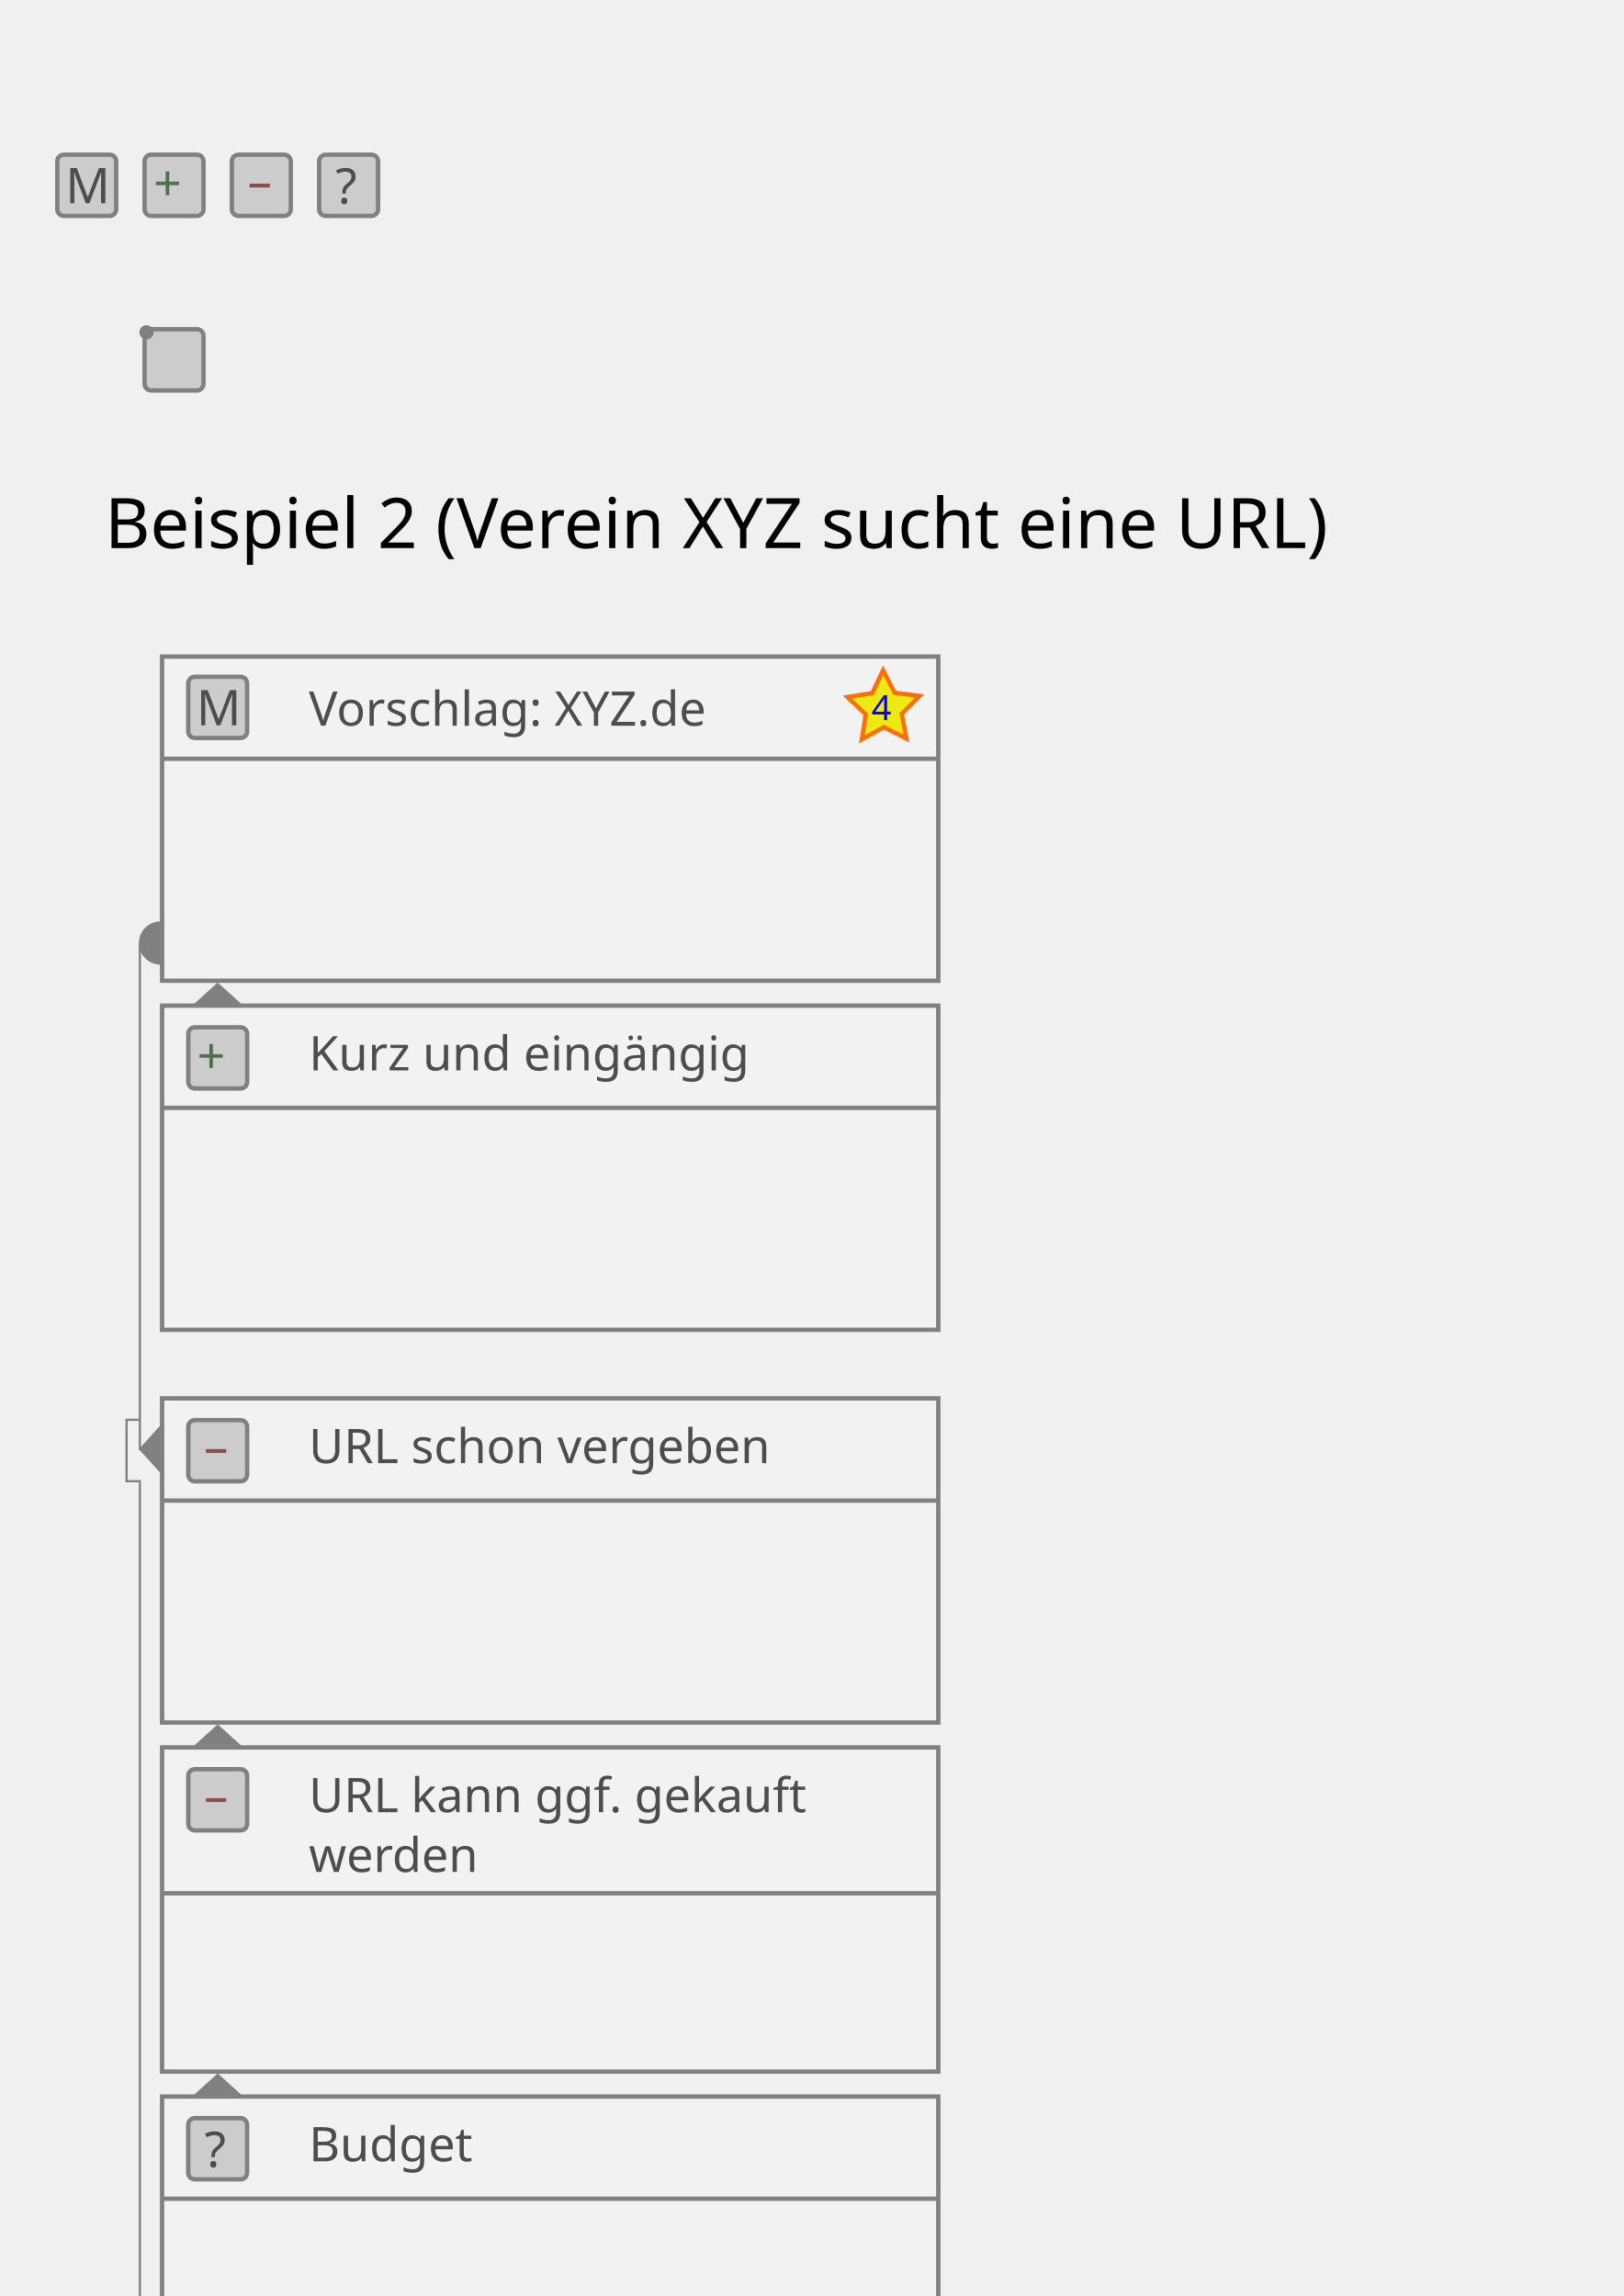
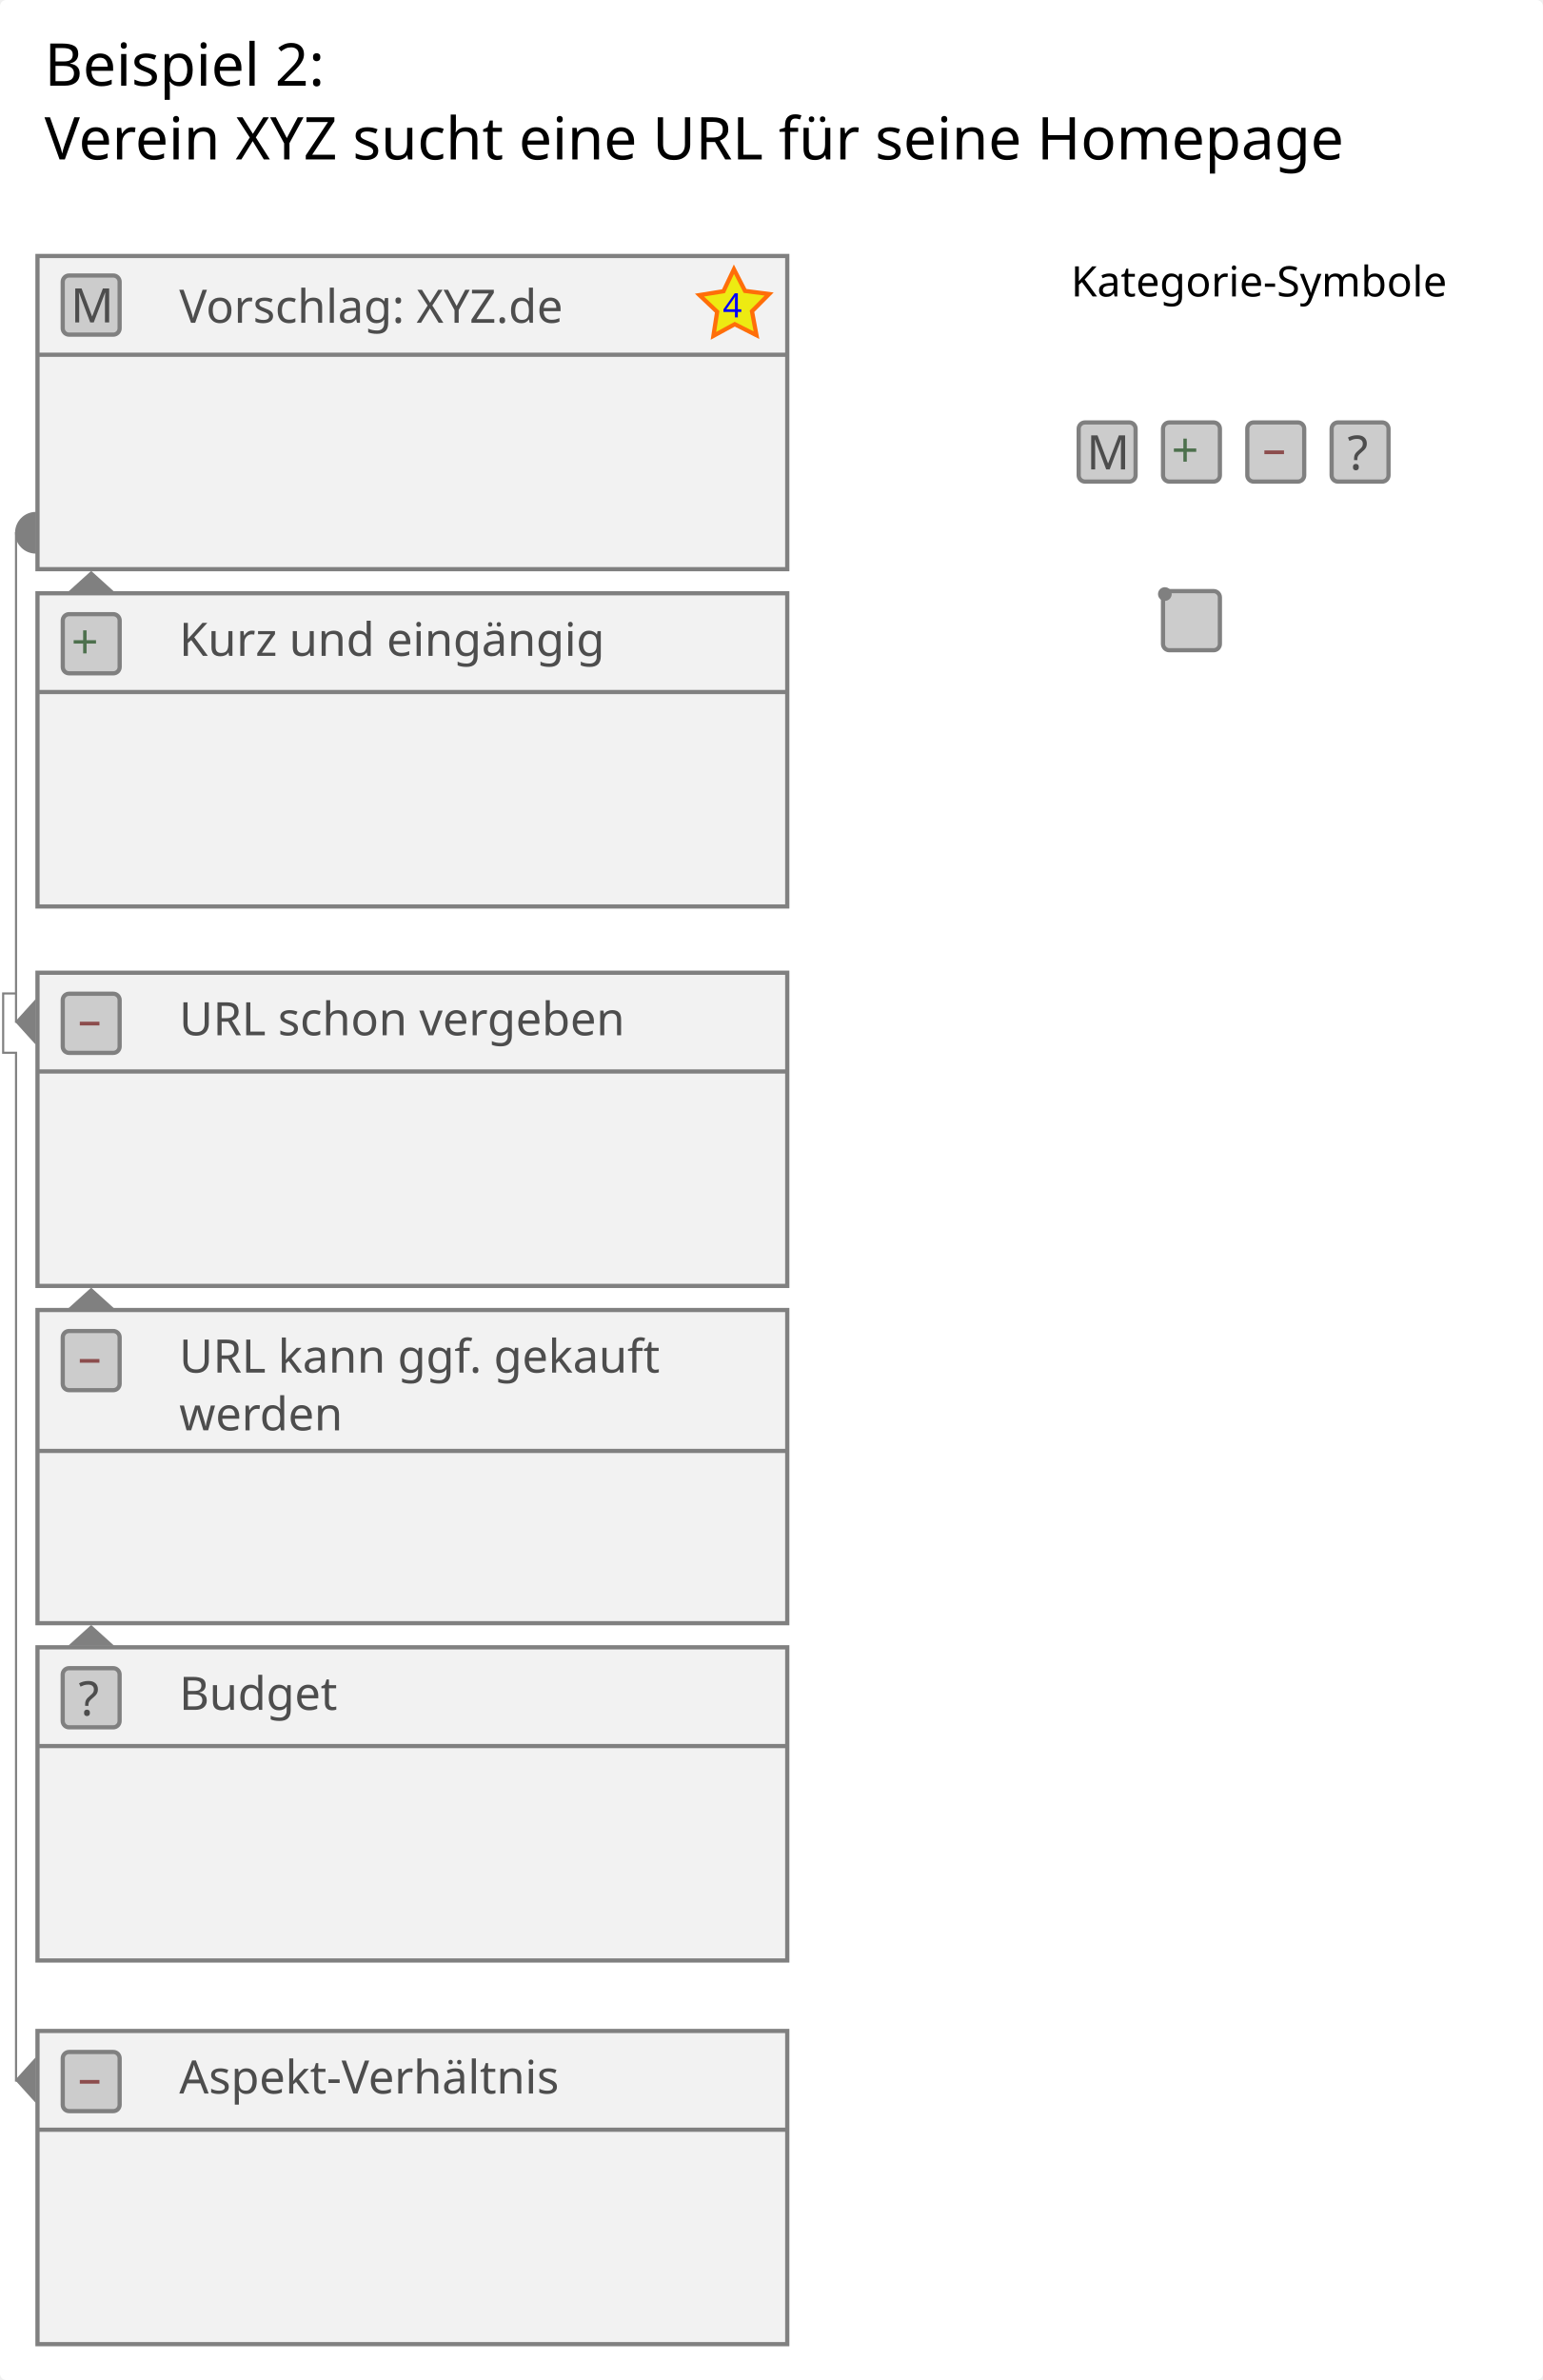
- <svg xmlns="http://www.w3.org/2000/svg" width="744.094" height="1052.362" id="svg2988" version="1.1">
+ <svg xmlns="http://www.w3.org/2000/svg" width="732" height="1129" id="svg2988" version="1.1">
  <defs id="defs2990" />
-   <g id="layer1">
-     <text xml:space="preserve" style="font-size:32px;font-style:normal;font-weight:normal;line-height:125%;letter-spacing:0px;word-spacing:0px;fill:#000000;fill-opacity:1;stroke:none;font-family:Sans" x="48" y="251.219" id="text2996">
-       <tspan id="tspan2998" x="48" y="251.219">Beispiel 2 (Verein XYZ sucht eine URL)</tspan>
+   <g id="layer1" transform="translate(-22.5,70.49498)">
+     <rect style="fill:#ffffff;fill-opacity:1;stroke:none" id="rect3112" width="732" height="1129" x="22.5" y="-70.495" rx="3" ry="3" />
+     <text xml:space="preserve" style="font-size:28px;font-style:normal;font-weight:normal;line-height:125%;letter-spacing:0px;word-spacing:0px;fill:#000000;fill-opacity:1;stroke:none;font-family:Sans" x="43.607" y="-29.857" id="text2996">
+       <tspan id="tspan2998" x="43.607" y="-29.857">Beispiel 2:</tspan>
+       <tspan x="43.607" y="5.143" id="tspan3110">Verein XYZ sucht eine URL für seine Homepage</tspan>
    </text>
-     <rect style="fill:#f2f2f2;fill-opacity:1;stroke:#808080;stroke-width:2;stroke-linecap:butt;stroke-miterlimit:4;stroke-opacity:1;stroke-dasharray:none;stroke-dashoffset:0" id="rect3000" width="355.714" height="148.571" x="74.286" y="300.934" />
-     <path style="fill:#edea12;fill-opacity:1;stroke:#ff6e09;stroke-width:2.466;stroke-linecap:butt;stroke-miterlimit:4;stroke-opacity:1;stroke-dasharray:none;stroke-dashoffset:0" id="path3004" d="m 114.286,100.934 -12.694,-6.43 -12.493,6.812 2.192,-14.06 -10.34,-9.777 14.049,-2.26 6.103,-12.855 6.491,12.663 14.112,1.832 -10.038,10.086 z" transform="matrix(0.8109871,0,0,0.8109871,322.7031,256.6546)" />
-     <text xml:space="preserve" style="font-size:15.94px;font-style:normal;font-weight:normal;line-height:125%;letter-spacing:0px;word-spacing:0px;fill:#0000ff;fill-opacity:1;stroke:none;font-family:Sans" x="399.4" y="330.059" id="text3006">
-       <tspan id="tspan3008" x="399.4" y="330.059">4</tspan>
+     <rect style="fill:#f2f2f2;fill-opacity:1;stroke:#808080;stroke-width:2;stroke-linecap:butt;stroke-miterlimit:4;stroke-opacity:1;stroke-dasharray:none;stroke-dashoffset:0" id="rect3000" width="355.714" height="148.571" x="40.286" y="50.934" />
+     <path style="fill:#edea12;fill-opacity:1;stroke:#ff6e09;stroke-width:2.466;stroke-linecap:butt;stroke-miterlimit:4;stroke-opacity:1;stroke-dasharray:none;stroke-dashoffset:0" id="path3004" d="m 114.286,100.934 -12.694,-6.43 -12.493,6.812 2.192,-14.06 -10.34,-9.777 14.049,-2.26 6.103,-12.855 6.491,12.663 14.112,1.832 -10.038,10.086 z" transform="matrix(0.8109871,0,0,0.8109871,288.7031,6.65459)" />
+     <text xml:space="preserve" style="font-size:15.94px;font-style:normal;font-weight:normal;line-height:125%;letter-spacing:0px;word-spacing:0px;fill:#0000ff;fill-opacity:1;stroke:none;font-family:Sans" x="365.4" y="80.059" id="text3006">
+       <tspan id="tspan3008" x="365.4" y="80.059">4</tspan>
    </text>
-     <g id="g3835">
+     <g id="g3835" transform="translate(508,59)">
      <rect style="fill:#cccccc;fill-opacity:1;stroke:#808080;stroke-width:2;stroke-linecap:butt;stroke-miterlimit:4;stroke-opacity:1;stroke-dasharray:none;stroke-dashoffset:0" id="rect3797" width="26.993" height="28.054" x="26.26" y="70.901" ry="3" rx="3" />
      <g id="g3825">
        <text xml:space="preserve" style="font-size:22.583px;font-style:normal;font-weight:normal;line-height:125%;letter-spacing:0px;word-spacing:0px;fill:#4d4d4d;fill-opacity:1;stroke:none;font-family:Sans" x="30.009" y="93.16" id="text3793">
          <tspan id="tspan3795" x="30.009" y="93.16">M</tspan>
        </text>
      </g>
    </g>
-     <g id="g3987">
+     <g id="g3987" transform="translate(508,59)">
      <rect rx="3" ry="3" y="70.901" x="66.26" height="28.054" width="26.993" id="rect3799" style="fill:#cccccc;fill-opacity:1;stroke:#808080;stroke-width:2;stroke-linecap:butt;stroke-miterlimit:4;stroke-opacity:1;stroke-dasharray:none;stroke-dashoffset:0" />
      <text xml:space="preserve" style="font-size:22.583px;font-style:normal;font-weight:normal;line-height:125%;letter-spacing:0px;word-spacing:0px;fill:#4d704d;fill-opacity:1;stroke:none;font-family:Sans" x="70.296" y="92.007" id="text3801">
        <tspan id="tspan3803" x="70.296" y="92.007">+</tspan>
      </text>
    </g>
-     <g id="g3881">
+     <g id="g3881" transform="translate(508,59)">
      <rect style="fill:#cccccc;fill-opacity:1;stroke:#808080;stroke-width:2;stroke-linecap:butt;stroke-miterlimit:4;stroke-opacity:1;stroke-dasharray:none;stroke-dashoffset:0" id="rect3805" width="26.993" height="28.054" x="106.26" y="70.901" ry="3" rx="3" />
      <text transform="scale(1.304252,0.766723)" id="text3807" y="118.836" x="86.506" style="font-size:29.454px;font-style:normal;font-weight:normal;line-height:125%;letter-spacing:0px;word-spacing:0px;fill:#8c4d4d;fill-opacity:1;stroke:none;font-family:Sans" xml:space="preserve">
        <tspan y="118.836" x="86.506" id="tspan3809">-</tspan>
      </text>
    </g>
-     <g id="g4036">
+     <g id="g4036" transform="translate(508,59)">
      <rect rx="3" ry="3" y="70.901" x="146.26" height="28.054" width="26.993" id="rect3813" style="fill:#cccccc;fill-opacity:1;stroke:#808080;stroke-width:2;stroke-linecap:butt;stroke-miterlimit:4;stroke-opacity:1;stroke-dasharray:none;stroke-dashoffset:0" />
      <text xml:space="preserve" style="font-size:22.583px;font-style:normal;font-weight:normal;line-height:125%;letter-spacing:0px;word-spacing:0px;fill:#4d4d4d;fill-opacity:1;stroke:none;font-family:Sans" x="153.742" y="93.309" id="text3819">
        <tspan id="tspan3821" x="153.742" y="93.309">?</tspan>
      </text>
    </g>
-     <path style="fill:none;stroke:#808080;stroke-width:2;stroke-linecap:butt;stroke-linejoin:miter;stroke-opacity:1;stroke-miterlimit:4;stroke-dasharray:none" d="m 74.499,347.781 355.574,0" id="path3823" />
-     <rect style="fill:#cccccc;fill-opacity:1;stroke:#808080;stroke-width:2;stroke-linecap:butt;stroke-miterlimit:4;stroke-opacity:1;stroke-dasharray:none;stroke-dashoffset:0" id="rect3843" width="26.993" height="28.054" x="86.26" y="310.194" ry="3" rx="3" />
-     <g id="g3845" transform="translate(60,239.2929)" style="fill:#4d4d4d">
+     <path style="fill:none;stroke:#808080;stroke-width:2;stroke-linecap:butt;stroke-linejoin:miter;stroke-miterlimit:4;stroke-opacity:1;stroke-dasharray:none" d="m 40.499,97.781 355.574,0" id="path3823" />
+     <rect style="fill:#cccccc;fill-opacity:1;stroke:#808080;stroke-width:2;stroke-linecap:butt;stroke-miterlimit:4;stroke-opacity:1;stroke-dasharray:none;stroke-dashoffset:0" id="rect3843" width="26.993" height="28.054" x="52.26" y="60.194" ry="3" rx="3" />
+     <g id="g3845" transform="translate(26,-10.7071)" style="fill:#4d4d4d">
      <text xml:space="preserve" style="font-size:22.583px;font-style:normal;font-weight:normal;line-height:125%;letter-spacing:0px;word-spacing:0px;fill:#4d4d4d;fill-opacity:1;stroke:none;font-family:Sans" x="30.009" y="93.16" id="text3847">
        <tspan id="tspan3849" x="30.009" y="93.16">M</tspan>
      </text>
    </g>
-     <rect rx="3" ry="3" y="150.901" x="66.26" height="28.054" width="26.993" id="rect3851" style="fill:#cccccc;fill-opacity:1;stroke:#808080;stroke-width:2;stroke-linecap:butt;stroke-miterlimit:4;stroke-opacity:1;stroke-dasharray:none;stroke-dashoffset:0" />
-     <path style="fill:#808080;fill-opacity:1;stroke:none" id="path3853" d="m 82,227.112 a 3.25,3.25 0 1 1 -6.5,0 3.25,3.25 0 1 1 6.5,0 z" transform="translate(-11.61002,-74.80724)" />
-     <rect y="640.934" x="74.286" height="148.571" width="355.714" id="rect3855" style="fill:#f2f2f2;fill-opacity:1;stroke:#808080;stroke-width:2;stroke-linecap:butt;stroke-miterlimit:4;stroke-opacity:1;stroke-dasharray:none;stroke-dashoffset:0" />
-     <path id="path3857" d="m 74.499,687.781 355.574,0" style="fill:none;stroke:#808080;stroke-width:2;stroke-linecap:butt;stroke-linejoin:miter;stroke-miterlimit:4;stroke-opacity:1;stroke-dasharray:none" />
-     <text xml:space="preserve" style="font-size:21.91px;font-style:normal;font-weight:normal;line-height:125%;letter-spacing:0px;word-spacing:0px;fill:#4d4d4d;fill-opacity:1;stroke:none;font-family:Sans" x="141.539" y="332.618" id="text3859">
-       <tspan id="tspan3861" x="141.539" y="332.618">Vorschlag: XYZ.de</tspan>
+     <rect rx="3" ry="3" y="209.901" x="574.26" height="28.054" width="26.993" id="rect3851" style="fill:#cccccc;fill-opacity:1;stroke:#808080;stroke-width:2;stroke-linecap:butt;stroke-miterlimit:4;stroke-opacity:1;stroke-dasharray:none;stroke-dashoffset:0" />
+     <path style="fill:#808080;fill-opacity:1;stroke:none" id="path3853" d="m 82,227.112 c 0,1.795 -1.455,3.25 -3.25,3.25 -1.795,0 -3.25,-1.455 -3.25,-3.25 0,-1.795 1.455,-3.25 3.25,-3.25 1.795,0 3.25,1.455 3.25,3.25 z" transform="translate(496.39,-15.80724)" />
+     <rect y="390.934" x="40.286" height="148.571" width="355.714" id="rect3855" style="fill:#f2f2f2;fill-opacity:1;stroke:#808080;stroke-width:2;stroke-linecap:butt;stroke-miterlimit:4;stroke-opacity:1;stroke-dasharray:none;stroke-dashoffset:0" />
+     <path id="path3857" d="m 40.499,437.781 355.574,0" style="fill:none;stroke:#808080;stroke-width:2;stroke-linecap:butt;stroke-linejoin:miter;stroke-miterlimit:4;stroke-opacity:1;stroke-dasharray:none" />
+     <text xml:space="preserve" style="font-size:21.91px;font-style:normal;font-weight:normal;line-height:125%;letter-spacing:0px;word-spacing:0px;fill:#4d4d4d;fill-opacity:1;stroke:none;font-family:Sans" x="107.539" y="82.618" id="text3859">
+       <tspan id="tspan3861" x="107.539" y="82.618">Vorschlag: XYZ.de</tspan>
    </text>
    <text id="text3867" y="379.618" x="92.539" style="font-size:21.91px;font-style:normal;font-weight:normal;line-height:125%;letter-spacing:0px;word-spacing:0px;fill:#4d4d4d;fill-opacity:1;stroke:none;font-family:Sans" xml:space="preserve">
      <tspan y="379.618" x="92.539" id="tspan3869" />
    </text>
-     <flowRoot xml:space="preserve" id="flowRoot3871" style="font-size:20px;font-style:normal;font-weight:normal;line-height:125%;letter-spacing:0px;word-spacing:0px;fill:#4d4d4d;fill-opacity:1;stroke:none;font-family:Sans">
+     <flowRoot xml:space="preserve" id="flowRoot3871" style="font-size:20px;font-style:normal;font-weight:normal;line-height:125%;letter-spacing:0px;word-spacing:0px;fill:#4d4d4d;fill-opacity:1;stroke:none;font-family:Sans" transform="translate(-34,-250)">
      <flowRegion id="flowRegion3873">
        <rect id="rect3875" width="312" height="66" x="96" y="362.362" style="font-size:20px;fill:#4d4d4d" />
      </flowRegion>
      <flowPara id="flowPara3877">Mir würde das am besten gefallen.</flowPara>
    </flowRoot>
-     <g id="g3886" transform="translate(-19.99333,580)">
+     <g id="g3886" transform="translate(-53.99333,330)">
      <rect rx="3" ry="3" y="70.901" x="106.26" height="28.054" width="26.993" id="rect3888" style="fill:#cccccc;fill-opacity:1;stroke:#808080;stroke-width:2;stroke-linecap:butt;stroke-miterlimit:4;stroke-opacity:1;stroke-dasharray:none;stroke-dashoffset:0" />
      <text xml:space="preserve" style="font-size:29.454px;font-style:normal;font-weight:normal;line-height:125%;letter-spacing:0px;word-spacing:0px;fill:#8c4d4d;fill-opacity:1;stroke:none;font-family:Sans" x="86.506" y="118.836" id="text3890" transform="scale(1.304252,0.766723)">
        <tspan id="tspan3892" x="86.506" y="118.836">-</tspan>
      </text>
    </g>
-     <text id="text3896" y="670.618" x="141.539" style="font-size:21.91px;font-style:normal;font-weight:normal;line-height:125%;letter-spacing:0px;word-spacing:0px;fill:#4d4d4d;fill-opacity:1;stroke:none;font-family:Sans" xml:space="preserve">
-       <tspan y="670.618" x="141.539" id="tspan3898">URL schon vergeben</tspan>
+     <text id="text3896" y="420.618" x="107.539" style="font-size:21.91px;font-style:normal;font-weight:normal;line-height:125%;letter-spacing:0px;word-spacing:0px;fill:#4d4d4d;fill-opacity:1;stroke:none;font-family:Sans" xml:space="preserve">
+       <tspan y="420.618" x="107.539" id="tspan3898">URL schon vergeben</tspan>
    </text>
-     <path transform="matrix(0.4421598,-0.1332759,0.2552811,0.2308407,64.55803,704.2761)" d="m -101.702,356.664 -18.448,-10.651 -18.448,-10.651 18.448,-10.651 18.448,-10.651 -10e-6,21.301 z" id="path3914" style="fill:#808080;fill-opacity:1;stroke:none" />
-     <rect style="fill:#f2f2f2;fill-opacity:1;stroke:#808080;stroke-width:2;stroke-linecap:butt;stroke-miterlimit:4;stroke-opacity:1;stroke-dasharray:none;stroke-dashoffset:0" id="rect3916" width="355.714" height="148.571" x="74.286" y="800.934" />
-     <path style="fill:none;stroke:#808080;stroke-width:2;stroke-linecap:butt;stroke-linejoin:miter;stroke-miterlimit:4;stroke-opacity:1;stroke-dasharray:none" d="m 74.499,867.781 355.574,0" id="path3918" />
-     <g transform="translate(-19.99333,740)" id="g3920">
+     <path transform="matrix(0.4421598,-0.1332759,0.2552811,0.2308407,30.55803,454.2761)" d="m -101.702,356.664 -18.448,-10.651 -18.448,-10.651 18.448,-10.651 18.448,-10.651 -10e-6,21.301 z" id="path3914" style="fill:#808080;fill-opacity:1;stroke:none" />
+     <rect style="fill:#f2f2f2;fill-opacity:1;stroke:#808080;stroke-width:2;stroke-linecap:butt;stroke-miterlimit:4;stroke-opacity:1;stroke-dasharray:none;stroke-dashoffset:0" id="rect3916" width="355.714" height="148.571" x="40.286" y="550.934" />
+     <path style="fill:none;stroke:#808080;stroke-width:2;stroke-linecap:butt;stroke-linejoin:miter;stroke-miterlimit:4;stroke-opacity:1;stroke-dasharray:none" d="m 40.499,617.781 355.574,0" id="path3918" />
+     <g transform="translate(-53.99333,490)" id="g3920">
      <rect style="fill:#cccccc;fill-opacity:1;stroke:#808080;stroke-width:2;stroke-linecap:butt;stroke-miterlimit:4;stroke-opacity:1;stroke-dasharray:none;stroke-dashoffset:0" id="rect3922" width="26.993" height="28.054" x="106.26" y="70.901" ry="3" rx="3" />
      <text transform="scale(1.304252,0.766723)" id="text3924" y="118.836" x="86.506" style="font-size:29.454px;font-style:normal;font-weight:normal;line-height:125%;letter-spacing:0px;word-spacing:0px;fill:#8c4d4d;fill-opacity:1;stroke:none;font-family:Sans" xml:space="preserve">
        <tspan y="118.836" x="86.506" id="tspan3926">-</tspan>
      </text>
    </g>
-     <text xml:space="preserve" style="font-size:21.91px;font-style:normal;font-weight:normal;line-height:125%;letter-spacing:0px;word-spacing:0px;fill:#4d4d4d;fill-opacity:1;stroke:none;font-family:Sans" x="141.539" y="830.618" id="text3928">
-       <tspan id="tspan3930" x="141.539" y="830.618">URL kann ggf. gekauft</tspan>
-       <tspan x="141.539" y="858.006" id="tspan4012">werden</tspan>
+     <text xml:space="preserve" style="font-size:21.91px;font-style:normal;font-weight:normal;line-height:125%;letter-spacing:0px;word-spacing:0px;fill:#4d4d4d;fill-opacity:1;stroke:none;font-family:Sans" x="107.539" y="580.618" id="text3928">
+       <tspan id="tspan3930" x="107.539" y="580.618">URL kann ggf. gekauft</tspan>
+       <tspan x="107.539" y="608.006" id="tspan4012">werden</tspan>
    </text>
-     <path transform="matrix(0.4421598,-0.1332759,0.2552811,0.2308407,64.55803,364.2761)" d="m -101.702,356.664 -18.448,-10.651 -18.448,-10.651 18.448,-10.651 18.448,-10.651 -10e-6,21.301 z" id="path3969" style="fill:#808080;fill-opacity:1;stroke:none" />
-     <rect style="fill:#f2f2f2;fill-opacity:1;stroke:#808080;stroke-width:2;stroke-linecap:butt;stroke-miterlimit:4;stroke-opacity:1;stroke-dasharray:none;stroke-dashoffset:0" id="rect3971" width="355.714" height="148.571" x="74.286" y="460.934" />
-     <path style="fill:none;stroke:#808080;stroke-width:2;stroke-linecap:butt;stroke-linejoin:miter;stroke-miterlimit:4;stroke-opacity:1;stroke-dasharray:none" d="m 74.499,507.781 355.574,0" id="path3973" />
-     <g id="g3992" transform="translate(20.02423,399.9501)">
+     <path transform="matrix(0.4421598,-0.1332759,0.2552811,0.2308407,30.55803,114.2761)" d="m -101.702,356.664 -18.448,-10.651 -18.448,-10.651 18.448,-10.651 18.448,-10.651 -10e-6,21.301 z" id="path3969" style="fill:#808080;fill-opacity:1;stroke:none" />
+     <rect style="fill:#f2f2f2;fill-opacity:1;stroke:#808080;stroke-width:2;stroke-linecap:butt;stroke-miterlimit:4;stroke-opacity:1;stroke-dasharray:none;stroke-dashoffset:0" id="rect3971" width="355.714" height="148.571" x="40.286" y="210.934" />
+     <path style="fill:none;stroke:#808080;stroke-width:2;stroke-linecap:butt;stroke-linejoin:miter;stroke-miterlimit:4;stroke-opacity:1;stroke-dasharray:none" d="m 40.499,257.781 355.574,0" id="path3973" />
+     <g id="g3992" transform="translate(-13.97577,149.9501)">
      <rect style="fill:#cccccc;fill-opacity:1;stroke:#808080;stroke-width:2;stroke-linecap:butt;stroke-miterlimit:4;stroke-opacity:1;stroke-dasharray:none;stroke-dashoffset:0" id="rect3994" width="26.993" height="28.054" x="66.26" y="70.901" ry="3" rx="3" />
      <text id="text3996" y="92.007" x="70.296" style="font-size:22.583px;font-style:normal;font-weight:normal;line-height:125%;letter-spacing:0px;word-spacing:0px;fill:#4d704d;fill-opacity:1;stroke:none;font-family:Sans" xml:space="preserve">
        <tspan y="92.007" x="70.296" id="tspan3998">+</tspan>
      </text>
    </g>
-     <flowRoot style="font-size:20px;font-style:normal;font-weight:normal;line-height:125%;letter-spacing:0px;word-spacing:0px;fill:#4d4d4d;fill-opacity:1;stroke:none;font-family:Sans" id="flowRoot4000" xml:space="preserve" transform="translate(0,160)">
+     <flowRoot style="font-size:20px;font-style:normal;font-weight:normal;line-height:125%;letter-spacing:0px;word-spacing:0px;fill:#4d4d4d;fill-opacity:1;stroke:none;font-family:Sans" id="flowRoot4000" xml:space="preserve" transform="translate(-34,-90)">
      <flowRegion id="flowRegion4002">
        <rect style="font-size:20px;fill:#4d4d4d" y="362.362" x="96" height="78.021" width="309.879" id="rect4004" />
      </flowRegion>
      <flowPara id="flowPara4092">Das ist kurz und somit leicht zu merken -&gt; gut für unsere Publicity</flowPara>
    </flowRoot>
-     <path style="fill:#808080;fill-opacity:1;stroke:none" id="path3910" d="m -101.702,356.664 -18.448,-10.651 -18.448,-10.651 18.448,-10.651 18.448,-10.651 -10e-6,21.301 z" transform="matrix(-0.1332759,-0.4421598,0.2308407,-0.2552811,-22.41752,699.4312)" />
-     <path style="fill:#808080;fill-opacity:1;stroke:none" id="path4008" d="m 37.123,448.493 a 9.899,9.899 0 1 1 -19.799,0" transform="matrix(0,-1,-1,0,522.0321,459.4531)" />
-     <path style="fill:none;stroke:#808080;stroke-width:1px;stroke-linecap:butt;stroke-linejoin:miter;stroke-opacity:1" d="m 64.099,664.676 0,-232.71" id="path4010" />
-     <path style="fill:#808080;fill-opacity:1;stroke:none" id="path4014" d="m -101.702,356.664 -18.448,-10.651 -18.448,-10.651 18.448,-10.651 18.448,-10.651 -10e-6,21.301 z" transform="matrix(0.4421598,-0.1332759,0.2552811,0.2308407,64.55803,864.2761)" />
-     <rect y="960.934" x="74.286" height="148.571" width="355.714" id="rect4016" style="fill:#f2f2f2;fill-opacity:1;stroke:#808080;stroke-width:2;stroke-linecap:butt;stroke-miterlimit:4;stroke-opacity:1;stroke-dasharray:none;stroke-dashoffset:0" />
-     <path id="path4018" d="m 74.499,1007.781 355.574,0" style="fill:none;stroke:#808080;stroke-width:2;stroke-linecap:butt;stroke-linejoin:miter;stroke-miterlimit:4;stroke-opacity:1;stroke-dasharray:none" />
-     <flowRoot transform="translate(0,660)" xml:space="preserve" id="flowRoot4028" style="font-size:20px;font-style:normal;font-weight:normal;line-height:125%;letter-spacing:0px;word-spacing:0px;fill:#4d4d4d;fill-opacity:1;stroke:none;font-family:Sans">
+     <path style="fill:#808080;fill-opacity:1;stroke:none" id="path3910" d="m -101.702,356.664 -18.448,-10.651 -18.448,-10.651 18.448,-10.651 18.448,-10.651 -10e-6,21.301 z" transform="matrix(-0.1332759,-0.4421598,0.2308407,-0.2552811,-56.41752,449.4312)" />
+     <path style="fill:#808080;fill-opacity:1;stroke:none" id="path4008" d="m 37.123,448.493 c 0,5.467 -4.432,9.899 -9.899,9.899 -5.467,0 -9.899,-4.432 -9.899,-9.899 0,0 0,0 0,0" transform="matrix(0,-1,-1,0,488.0321,209.4531)" />
+     <path style="fill:none;stroke:#808080;stroke-width:1px;stroke-linecap:butt;stroke-linejoin:miter;stroke-opacity:1" d="m 30.099,414.676 0,-232.71" id="path4010" />
+     <path style="fill:#808080;fill-opacity:1;stroke:none" id="path4014" d="m -101.702,356.664 -18.448,-10.651 -18.448,-10.651 18.448,-10.651 18.448,-10.651 -10e-6,21.301 z" transform="matrix(0.4421598,-0.1332759,0.2552811,0.2308407,30.55803,614.2761)" />
+     <rect y="710.934" x="40.286" height="148.571" width="355.714" id="rect4016" style="fill:#f2f2f2;fill-opacity:1;stroke:#808080;stroke-width:2;stroke-linecap:butt;stroke-miterlimit:4;stroke-opacity:1;stroke-dasharray:none;stroke-dashoffset:0" />
+     <path id="path4018" d="m 40.499,757.781 355.574,0" style="fill:none;stroke:#808080;stroke-width:2;stroke-linecap:butt;stroke-linejoin:miter;stroke-miterlimit:4;stroke-opacity:1;stroke-dasharray:none" />
+     <flowRoot transform="translate(-34,410)" xml:space="preserve" id="flowRoot4028" style="font-size:20px;font-style:normal;font-weight:normal;line-height:125%;letter-spacing:0px;word-spacing:0px;fill:#4d4d4d;fill-opacity:1;stroke:none;font-family:Sans">
      <flowRegion id="flowRegion4030">
        <rect id="rect4032" width="312" height="66" x="96" y="362.362" style="font-size:20px;fill:#4d4d4d" />
      </flowRegion>
      <flowPara id="flowPara4034">@Finanzer: Wieviel Geld ist in</flowPara>
      <flowPara id="flowPara4072">der Kasse?</flowPara>
    </flowRoot>
-     <g transform="translate(-60.00803,899.939)" id="g4036-3">
+     <g transform="translate(-94.00803,649.939)" id="g4036-3">
      <rect rx="3" ry="3" y="70.901" x="146.26" height="28.054" width="26.993" id="rect3813-6" style="fill:#cccccc;fill-opacity:1;stroke:#808080;stroke-width:2;stroke-linecap:butt;stroke-miterlimit:4;stroke-opacity:1;stroke-dasharray:none;stroke-dashoffset:0" />
      <text xml:space="preserve" style="font-size:22.583px;font-style:normal;font-weight:normal;line-height:125%;letter-spacing:0px;word-spacing:0px;fill:#4d4d4d;fill-opacity:1;stroke:none;font-family:Sans" x="153.742" y="93.309" id="text3819-7">
        <tspan id="tspan3821-5" x="153.742" y="93.309">?</tspan>
      </text>
    </g>
-     <text xml:space="preserve" style="font-size:21.91px;font-style:normal;font-weight:normal;line-height:125%;letter-spacing:0px;word-spacing:0px;fill:#4d4d4d;fill-opacity:1;stroke:none;font-family:Sans" x="141.539" y="990.618" id="text4068">
-       <tspan id="tspan4070" x="141.539" y="990.618">Budget</tspan>
+     <text xml:space="preserve" style="font-size:21.91px;font-style:normal;font-weight:normal;line-height:125%;letter-spacing:0px;word-spacing:0px;fill:#4d4d4d;fill-opacity:1;stroke:none;font-family:Sans" x="107.539" y="740.618" id="text4068">
+       <tspan id="tspan4070" x="107.539" y="740.618">Budget</tspan>
    </text>
-     <flowRoot transform="translate(0,340)" xml:space="preserve" id="flowRoot4074" style="font-size:20px;font-style:normal;font-weight:normal;line-height:125%;letter-spacing:0px;word-spacing:0px;fill:#4d4d4d;fill-opacity:1;stroke:none;font-family:Sans">
+     <flowRoot transform="translate(-34,90)" xml:space="preserve" id="flowRoot4074" style="font-size:20px;font-style:normal;font-weight:normal;line-height:125%;letter-spacing:0px;word-spacing:0px;fill:#4d4d4d;fill-opacity:1;stroke:none;font-family:Sans">
      <flowRegion id="flowRegion4076">
        <rect id="rect4078" width="312" height="66" x="96" y="362.362" style="font-size:20px;fill:#4d4d4d" />
      </flowRegion>
      <flowPara id="flowPara4080">Laut denic.de ist die URL seit</flowPara>
      <flowPara id="flowPara4082">2014 vergeben... ;(</flowPara>
    </flowRoot>
-     <text xml:space="preserve" style="font-size:21.91px;font-style:normal;font-weight:normal;line-height:125%;letter-spacing:0px;word-spacing:0px;fill:#4d4d4d;fill-opacity:1;stroke:none;font-family:Sans" x="141.539" y="490.618" id="text4084">
-       <tspan id="tspan4086" x="141.539" y="490.618">Kurz und eingängig</tspan>
+     <text xml:space="preserve" style="font-size:21.91px;font-style:normal;font-weight:normal;line-height:125%;letter-spacing:0px;word-spacing:0px;fill:#4d4d4d;fill-opacity:1;stroke:none;font-family:Sans" x="107.539" y="240.618" id="text4084">
+       <tspan id="tspan4086" x="107.539" y="240.618">Kurz und eingängig</tspan>
    </text>
    <text xml:space="preserve" style="font-size:40px;font-style:normal;font-weight:normal;line-height:125%;letter-spacing:0px;word-spacing:0px;fill:#000000;fill-opacity:1;stroke:none;font-family:Sans" x="110.309" y="895.384" id="text4096">
      <tspan id="tspan4098" x="110.309" y="895.384" />
    </text>
-     <flowRoot style="font-size:20px;font-style:normal;font-weight:normal;line-height:125%;letter-spacing:0px;word-spacing:0px;fill:#4d4d4d;fill-opacity:1;stroke:none;font-family:Sans" id="flowRoot4100" xml:space="preserve" transform="translate(0,518)">
+     <flowRoot style="font-size:20px;font-style:normal;font-weight:normal;line-height:125%;letter-spacing:0px;word-spacing:0px;fill:#4d4d4d;fill-opacity:1;stroke:none;font-family:Sans" id="flowRoot4100" xml:space="preserve" transform="translate(-34,268)">
      <flowRegion id="flowRegion4102">
        <rect style="font-size:20px;fill:#4d4d4d" y="362.362" x="96" height="66" width="312" id="rect4104" />
      </flowRegion>
      <flowPara id="flowPara4108">Bisher wird die URL nicht genutzt. -&gt; mal anfragen</flowPara>
    </flowRoot>
-     <rect style="fill:#f2f2f2;fill-opacity:1;stroke:#808080;stroke-width:2;stroke-linecap:butt;stroke-miterlimit:4;stroke-opacity:1;stroke-dasharray:none;stroke-dashoffset:0" id="rect4115" width="355.714" height="148.571" x="74.286" y="1142.934" />
-     <path style="fill:none;stroke:#808080;stroke-width:2;stroke-linecap:butt;stroke-linejoin:miter;stroke-miterlimit:4;stroke-opacity:1;stroke-dasharray:none" d="m 74.499,1189.781 355.574,0" id="path4117" />
-     <g transform="translate(-19.99333,1082)" id="g4119">
+     <rect style="fill:#f2f2f2;fill-opacity:1;stroke:#808080;stroke-width:2;stroke-linecap:butt;stroke-miterlimit:4;stroke-opacity:1;stroke-dasharray:none;stroke-dashoffset:0" id="rect4115" width="355.714" height="148.571" x="40.286" y="892.934" />
+     <path style="fill:none;stroke:#808080;stroke-width:2;stroke-linecap:butt;stroke-linejoin:miter;stroke-miterlimit:4;stroke-opacity:1;stroke-dasharray:none" d="m 40.499,939.781 355.574,0" id="path4117" />
+     <g transform="translate(-53.99333,832)" id="g4119">
      <rect style="fill:#cccccc;fill-opacity:1;stroke:#808080;stroke-width:2;stroke-linecap:butt;stroke-miterlimit:4;stroke-opacity:1;stroke-dasharray:none;stroke-dashoffset:0" id="rect4121" width="26.993" height="28.054" x="106.26" y="70.901" ry="3" rx="3" />
      <text transform="scale(1.304252,0.766723)" id="text4123" y="118.836" x="86.506" style="font-size:29.454px;font-style:normal;font-weight:normal;line-height:125%;letter-spacing:0px;word-spacing:0px;fill:#8c4d4d;fill-opacity:1;stroke:none;font-family:Sans" xml:space="preserve">
        <tspan y="118.836" x="86.506" id="tspan4125">-</tspan>
      </text>
    </g>
-     <text xml:space="preserve" style="font-size:21.91px;font-style:normal;font-weight:normal;line-height:125%;letter-spacing:0px;word-spacing:0px;fill:#4d4d4d;fill-opacity:1;stroke:none;font-family:Sans" x="141.539" y="1172.618" id="text4127">
-       <tspan id="tspan4129" x="141.539" y="1172.618">Aspekt-Verhältnis</tspan>
+     <text xml:space="preserve" style="font-size:21.91px;font-style:normal;font-weight:normal;line-height:125%;letter-spacing:0px;word-spacing:0px;fill:#4d4d4d;fill-opacity:1;stroke:none;font-family:Sans" x="107.539" y="922.618" id="text4127">
+       <tspan id="tspan4129" x="107.539" y="922.618">Aspekt-Verhältnis</tspan>
    </text>
-     <path transform="matrix(-0.1332759,-0.4421598,0.2308407,-0.2552811,-22.41752,1201.431)" d="m -101.702,356.664 -18.448,-10.651 -18.448,-10.651 18.448,-10.651 18.448,-10.651 -10e-6,21.301 z" id="path4131" style="fill:#808080;fill-opacity:1;stroke:none" />
-     <flowRoot style="font-size:20px;font-style:normal;font-weight:normal;line-height:125%;letter-spacing:0px;word-spacing:0px;fill:#4d4d4d;fill-opacity:1;stroke:none;font-family:Sans" id="flowRoot4133" xml:space="preserve" transform="translate(0,842)">
+     <path transform="matrix(-0.1332759,-0.4421598,0.2308407,-0.2552811,-56.41752,951.4312)" d="m -101.702,356.664 -18.448,-10.651 -18.448,-10.651 18.448,-10.651 18.448,-10.651 -10e-6,21.301 z" id="path4131" style="fill:#808080;fill-opacity:1;stroke:none" />
+     <flowRoot style="font-size:20px;font-style:normal;font-weight:normal;line-height:125%;letter-spacing:0px;word-spacing:0px;fill:#4d4d4d;fill-opacity:1;stroke:none;font-family:Sans" id="flowRoot4133" xml:space="preserve" transform="translate(-34,592)">
      <flowRegion id="flowRegion4135">
        <rect style="font-size:20px;fill:#4d4d4d" y="362.362" x="96" height="78.728" width="320.485" id="rect4137" />
      </flowRegion>
      <flowPara id="flowPara4141">Eine längere URL würde besser zu unserem breiten Logo passen.</flowPara>
    </flowRoot>
-     <path id="path4143" d="m 64.104,1166.96 0,-488.057 -6.104,0 0,-28.132 6,0" style="fill:none;stroke:#808080;stroke-width:1px;stroke-linecap:butt;stroke-linejoin:miter;stroke-opacity:1" />
+     <path id="path4143" d="m 30.104,916.96 0,-488.057 -6.104,0 0,-28.132 6,0" style="fill:none;stroke:#808080;stroke-width:1px;stroke-linecap:butt;stroke-linejoin:miter;stroke-opacity:1" />
+     <text id="text3098" y="70.143" x="530.607" style="font-size:20px;font-style:normal;font-weight:normal;line-height:125%;letter-spacing:0px;word-spacing:0px;fill:#000000;fill-opacity:1;stroke:none;font-family:Sans" xml:space="preserve">
+       <tspan y="70.143" x="530.607" id="tspan3100">Kategorie-Symbole</tspan>
+     </text>
  </g>
</svg>
